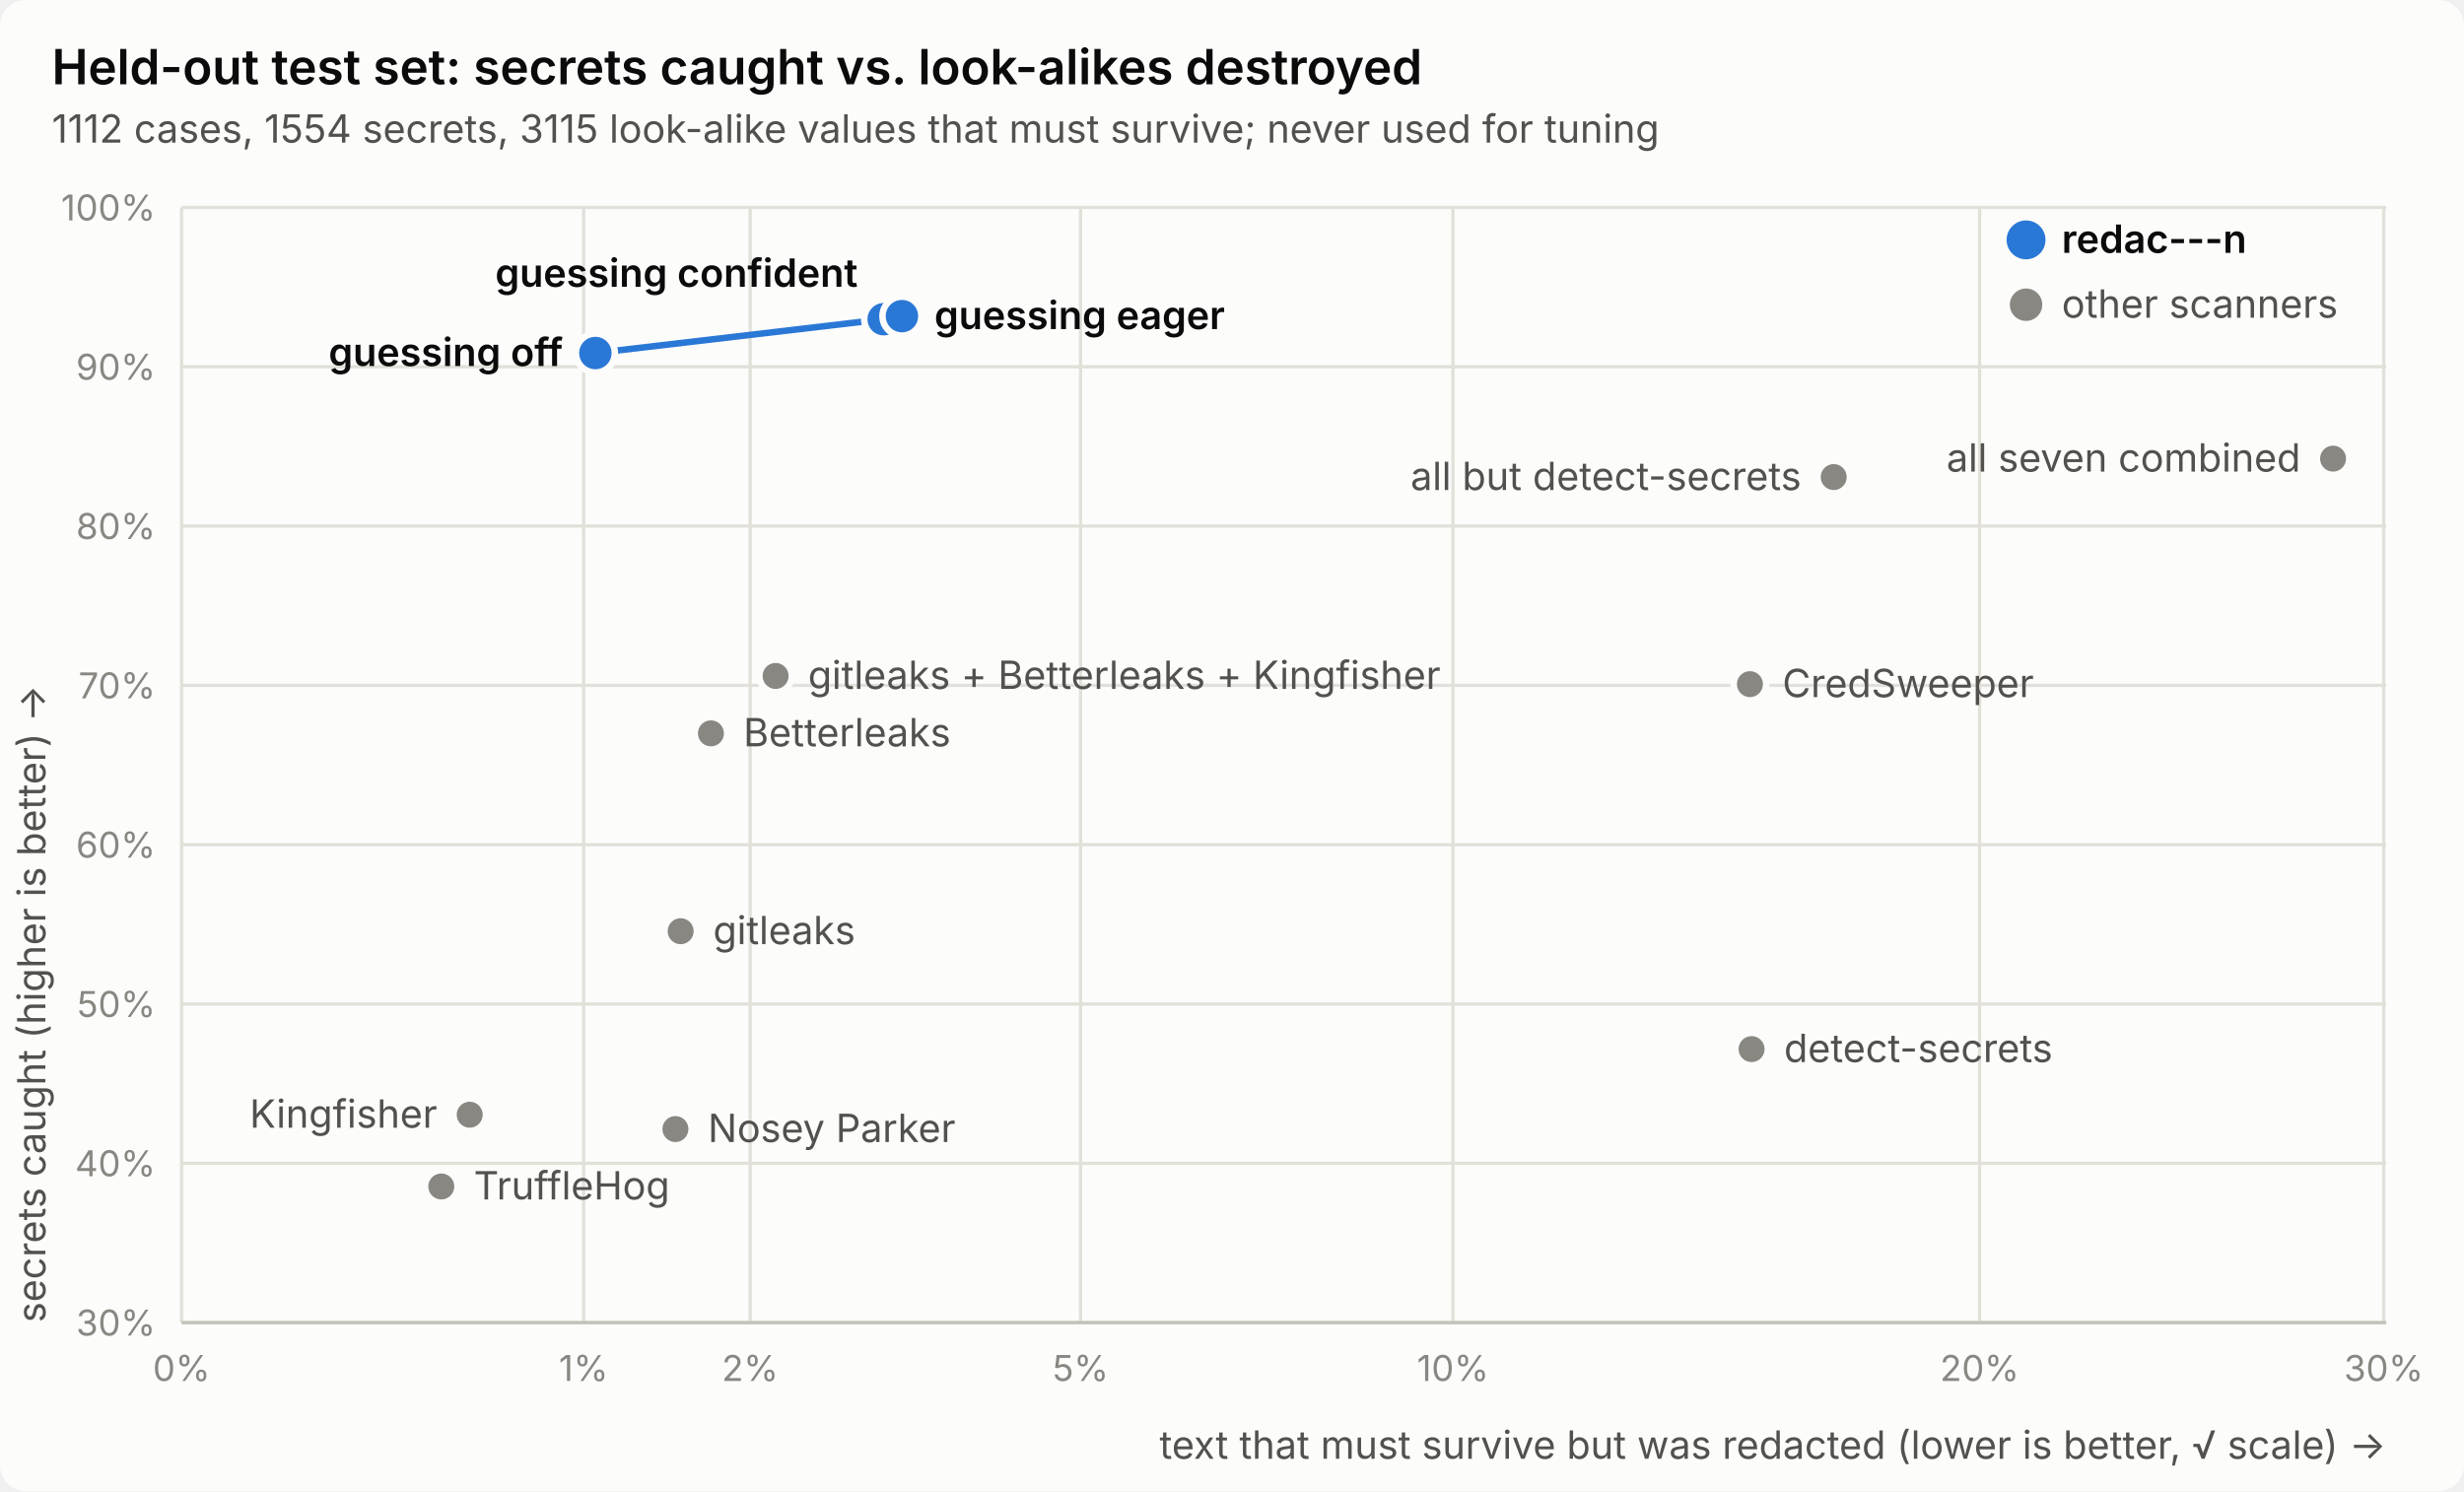
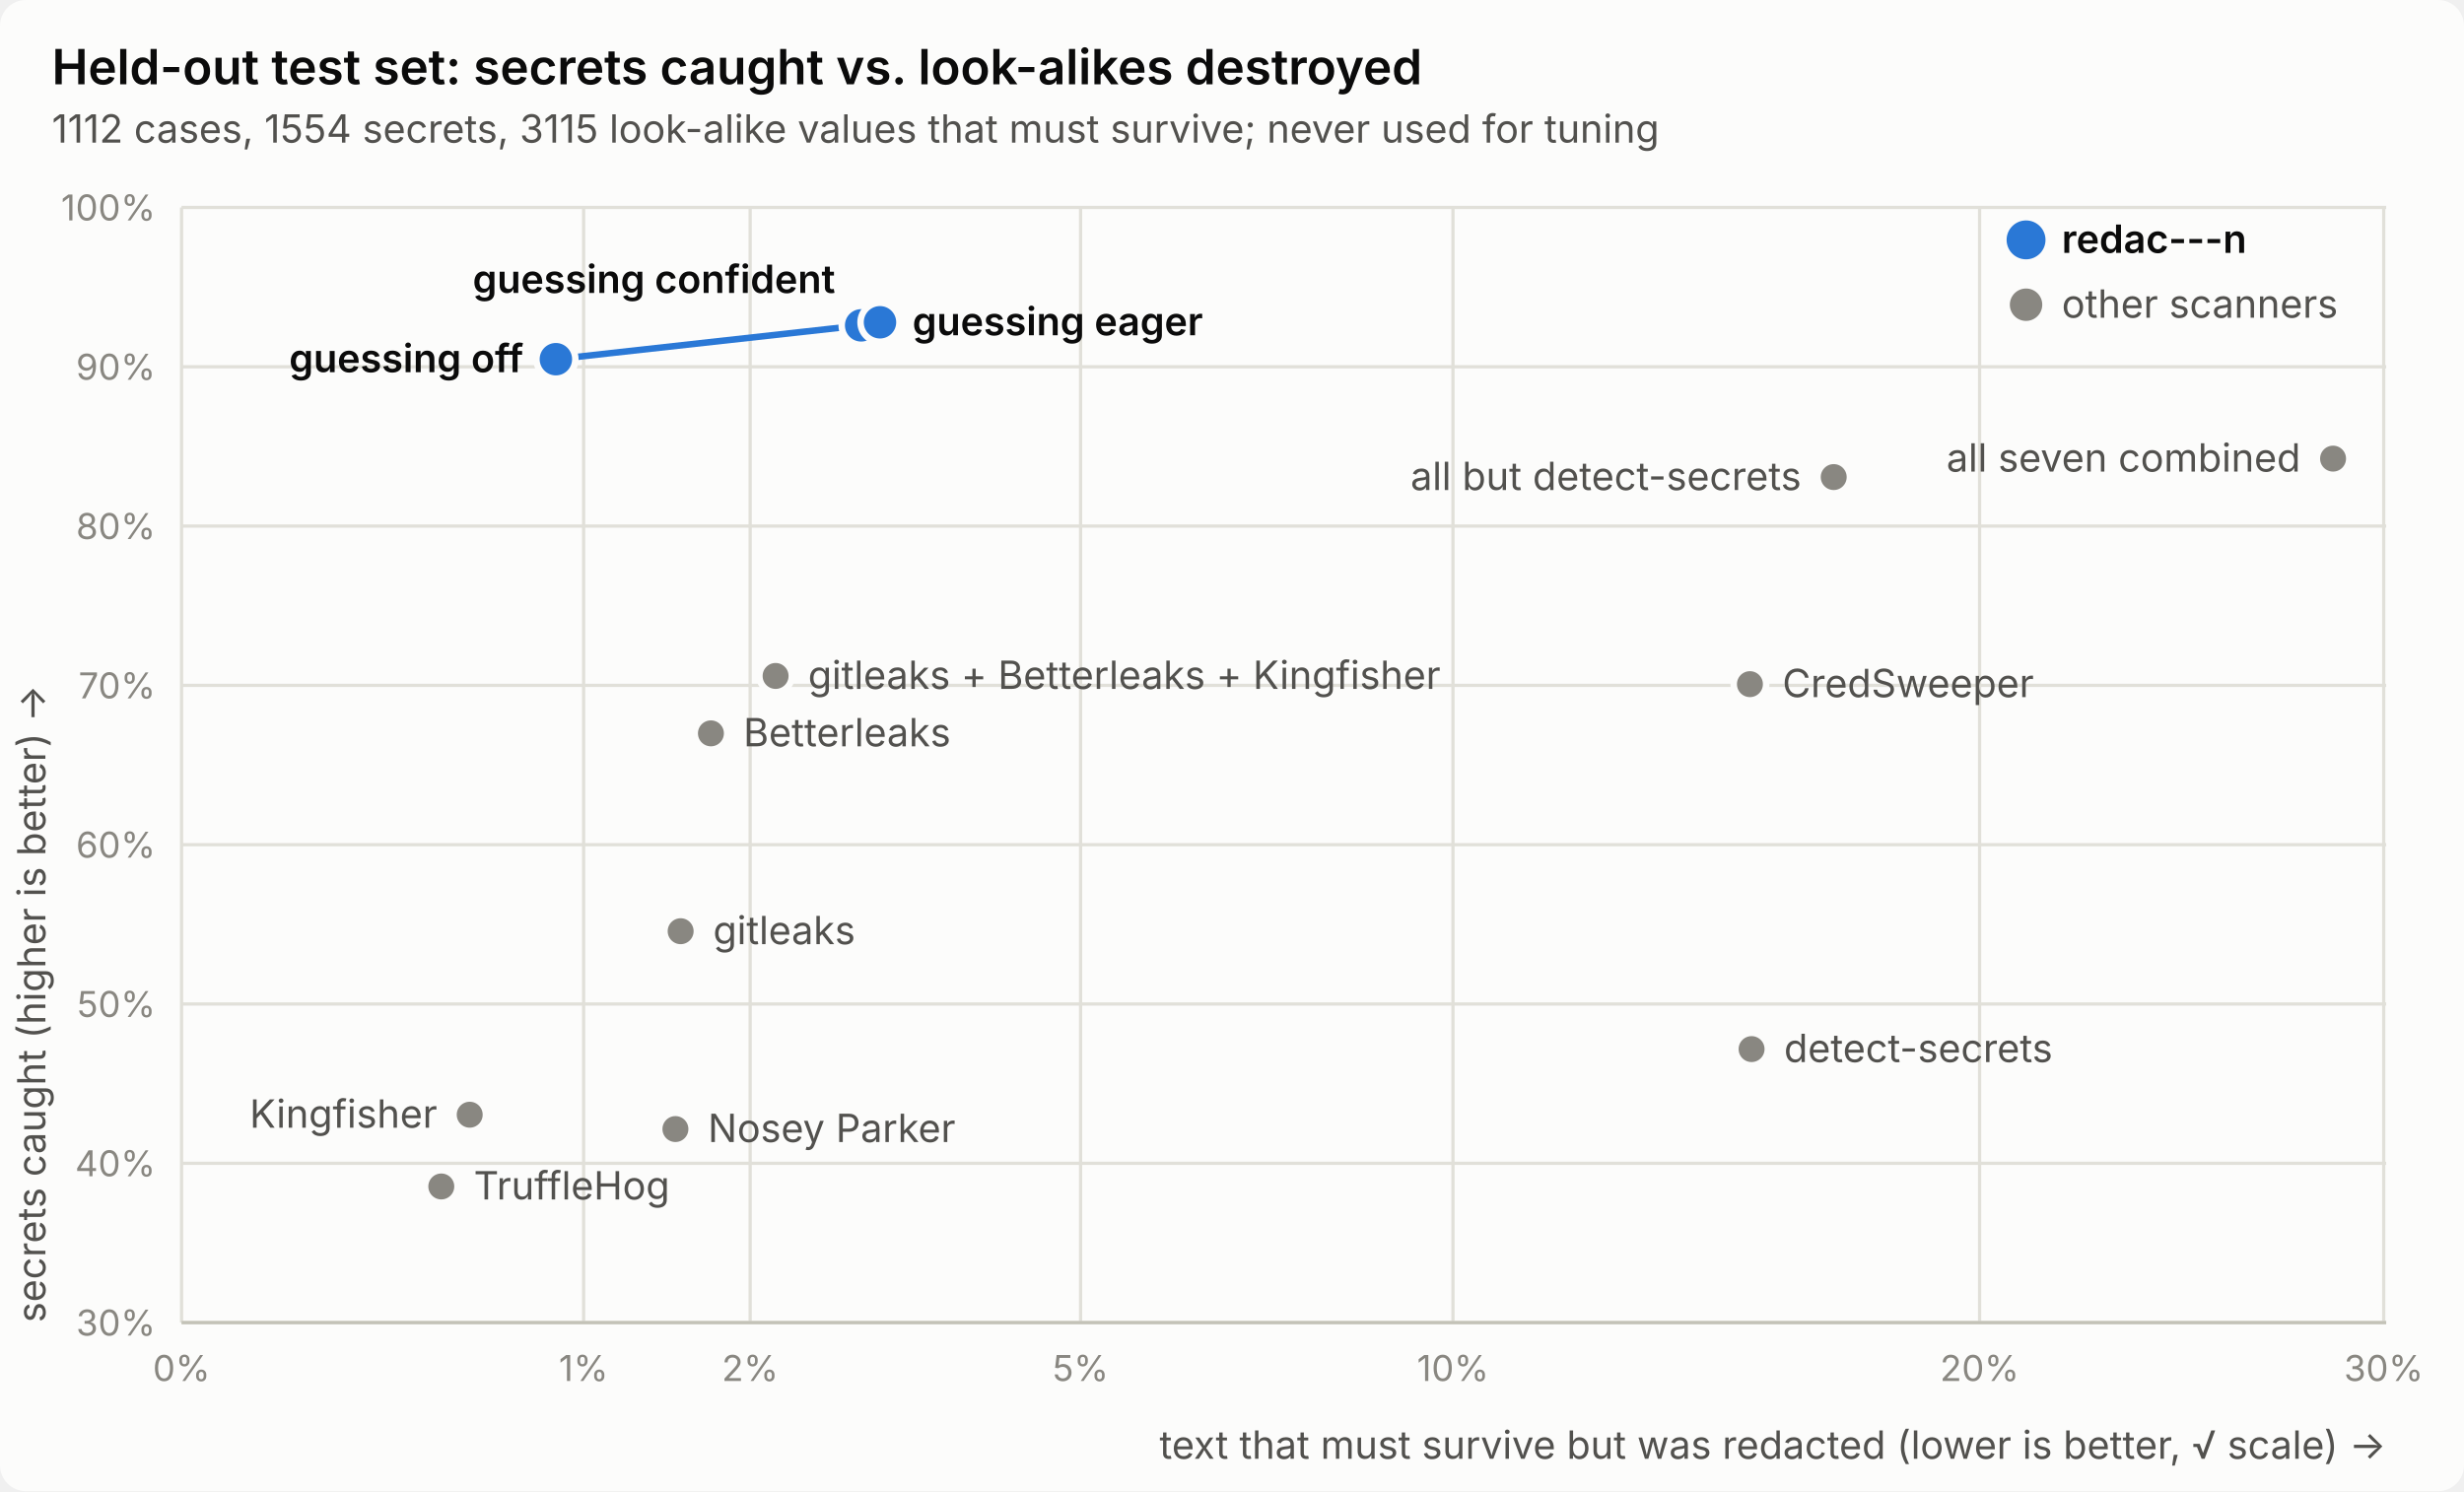
<svg xmlns="http://www.w3.org/2000/svg" viewBox="0 0 760 460" width="760" height="460" role="img" aria-labelledby="t d">
  <style>
.bg { fill: #fcfcfb; } .accent { fill: #2a78d6; } .accent-line { stroke: #2a78d6; } .other { fill: #898781; }
.hollow { fill: none; stroke: #898781; } .chain { fill: none; stroke: #c3c2b7; stroke-width: 1.5; }
.k0 { fill: #2a78d6; } .k1 { fill: #eb6834; } .k2 { fill: #1baf7a; } .k3 { fill: #b9b8b2; } .gap { stroke: #fcfcfb; stroke-width: 2; }
.ring { stroke: #fcfcfb; } .grid { stroke: #e1e0d9; stroke-width: 1; } .axis, .lead { stroke: #c3c2b7; stroke-width: 1; }
text { font-family: system-ui, -apple-system, "Segoe UI", sans-serif; fill: #52514e; font-size: 12px; }
.title { fill: #0b0b0b; font-size: 15px; font-weight: 600; } .panel { fill: #0b0b0b; font-size: 13px; font-weight: 600; }
.tick { fill: #898781; font-size: 11px; font-variant-numeric: tabular-nums; }
.ours { fill: #0b0b0b; font-weight: 600; }
@media (prefers-color-scheme: dark) {
  .bg { fill: #1a1a19; } .accent { fill: #3987e5; } .accent-line { stroke: #3987e5; } .ring { stroke: #1a1a19; }
  .other { fill: #a3a29c; } .hollow { stroke: #a3a29c; } .chain { stroke: #4a4a47; }
  .k0 { fill: #3987e5; } .k1 { fill: #d95926; } .k2 { fill: #199e70; } .k3 { fill: #5e5d58; } .gap { stroke: #1a1a19; }
  .grid { stroke: #2c2c2a; } .axis, .lead { stroke: #383835; }
  text { fill: #c3c2b7; } .title, .panel, .ours { fill: #ffffff; }
}
</style>
  <rect width="760" height="460" rx="8" class="bg" />
  <text x="16" y="26" class="title">Held-out test set: secrets caught vs. look-alikes destroyed</text>
  <text x="16" y="44" class="sub">1112 cases, 1554 secrets, 3115 look-alike values that must survive; never used for tuning</text>
  <line class="grid" x1="56" x2="736" y1="408" y2="408" />
  <text class="tick" x="48" y="412" text-anchor="end">30%</text>
  <line class="grid" x1="56" x2="736" y1="358.857" y2="358.857" />
  <text class="tick" x="48" y="362.857" text-anchor="end">40%</text>
  <line class="grid" x1="56" x2="736" y1="309.714" y2="309.714" />
  <text class="tick" x="48" y="313.714" text-anchor="end">50%</text>
  <line class="grid" x1="56" x2="736" y1="260.571" y2="260.571" />
  <text class="tick" x="48" y="264.571" text-anchor="end">60%</text>
  <line class="grid" x1="56" x2="736" y1="211.429" y2="211.429" />
  <text class="tick" x="48" y="215.429" text-anchor="end">70%</text>
  <line class="grid" x1="56" x2="736" y1="162.286" y2="162.286" />
  <text class="tick" x="48" y="166.286" text-anchor="end">80%</text>
  <line class="grid" x1="56" x2="736" y1="113.143" y2="113.143" />
  <text class="tick" x="48" y="117.143" text-anchor="end">90%</text>
  <line class="grid" x1="56" x2="736" y1="64" y2="64" />
  <text class="tick" x="48" y="68" text-anchor="end">100%</text>
  <line class="grid" x1="56" x2="56" y1="64" y2="408" />
  <text class="tick" x="56" y="426" text-anchor="middle">0%</text>
  <line class="grid" x1="180.011" x2="180.011" y1="64" y2="408" />
  <text class="tick" x="180.011" y="426" text-anchor="middle">1%</text>
  <line class="grid" x1="231.378" x2="231.378" y1="64" y2="408" />
  <text class="tick" x="231.378" y="426" text-anchor="middle">2%</text>
  <line class="grid" x1="333.297" x2="333.297" y1="64" y2="408" />
  <text class="tick" x="333.297" y="426" text-anchor="middle">5%</text>
  <line class="grid" x1="448.158" x2="448.158" y1="64" y2="408" />
  <text class="tick" x="448.158" y="426" text-anchor="middle">10%</text>
  <line class="grid" x1="610.595" x2="610.595" y1="64" y2="408" />
  <text class="tick" x="610.595" y="426" text-anchor="middle">20%</text>
  <line class="grid" x1="735.237" x2="735.237" y1="64" y2="408" />
  <text class="tick" x="735.237" y="426" text-anchor="middle">30%</text>
  <line class="axis" x1="56" x2="736" y1="408" y2="408" />
  <text x="736" y="450" text-anchor="end">text that must survive but was redacted (lower is better, √ scale) →</text>
  <text transform="translate(14 408) rotate(-90)">secrets caught (higher is better) →</text>
-   <polyline fill="none" class="accent-line" stroke-width="2" points="183.641,108.905 272.568,98.47 278.194,97.521" />
+   <polyline fill="none" class="accent-line" stroke-width="2" points="171.455,110.803 265.617,100.367 271.425,99.418" />
  <circle cx="624.92" cy="74" r="6" class="accent" />
  <text x="635.92" y="78" class="ours">redac---n</text>
  <circle cx="624.92" cy="94" r="5" class="other" />
  <text x="635.92" y="98">other scanners</text>
  <circle cx="209.94" cy="287.262" r="5" class="other ring" stroke-width="2" />
  <circle cx="219.278" cy="226.228" r="5" class="other ring" stroke-width="2" />
  <circle cx="144.877" cy="343.868" r="5" class="other ring" stroke-width="2" />
  <circle cx="136.113" cy="366.004" r="5" class="other ring" stroke-width="2" />
  <circle cx="208.328" cy="348.295" r="5" class="other ring" stroke-width="2" />
  <circle cx="540.26" cy="323.629" r="5" class="other ring" stroke-width="2" />
  <circle cx="539.75" cy="211.049" r="5" class="other ring" stroke-width="2" />
  <circle cx="719.612" cy="141.477" r="5" class="other ring" stroke-width="2" />
  <circle cx="565.594" cy="147.17" r="5" class="other ring" stroke-width="2" />
  <circle cx="239.226" cy="208.519" r="5" class="other ring" stroke-width="2" />
-   <circle cx="183.641" cy="108.905" r="6" class="accent ring" stroke-width="2" />
-   <circle cx="272.568" cy="98.47" r="6" class="accent ring" stroke-width="2" />
-   <circle cx="278.194" cy="97.521" r="6" class="accent ring" stroke-width="2" />
-   <text x="288.194" y="101.521" text-anchor="start" class="ours">guessing eager</text>
-   <text x="264.568" y="88.47" text-anchor="end" class="ours">guessing confident</text>
-   <text x="173.641" y="112.905" text-anchor="end" class="ours">guessing off</text>
+   <circle cx="171.455" cy="110.803" r="6" class="accent ring" stroke-width="2" />
+   <circle cx="265.617" cy="100.367" r="6" class="accent ring" stroke-width="2" />
+   <circle cx="271.425" cy="99.418" r="6" class="accent ring" stroke-width="2" />
+   <text x="281.425" y="103.418" text-anchor="start" class="ours">guessing eager</text>
+   <text x="257.617" y="90.367" text-anchor="end" class="ours">guessing confident</text>
+   <text x="161.455" y="114.803" text-anchor="end" class="ours">guessing off</text>
  <text x="709.612" y="145.477" text-anchor="end">all seven combined</text>
  <text x="555.594" y="151.17" text-anchor="end">all but detect-secrets</text>
  <text x="249.226" y="212.519" text-anchor="start">gitleaks + Betterleaks + Kingfisher</text>
  <text x="549.75" y="215.049" text-anchor="start">CredSweeper</text>
  <text x="229.278" y="230.228" text-anchor="start">Betterleaks</text>
  <text x="219.94" y="291.262" text-anchor="start">gitleaks</text>
  <text x="550.26" y="327.629" text-anchor="start">detect-secrets</text>
  <text x="134.877" y="347.868" text-anchor="end">Kingfisher</text>
  <text x="218.328" y="352.295" text-anchor="start">Nosey Parker</text>
  <text x="146.113" y="370.004" text-anchor="start">TruffleHog</text>
</svg>
